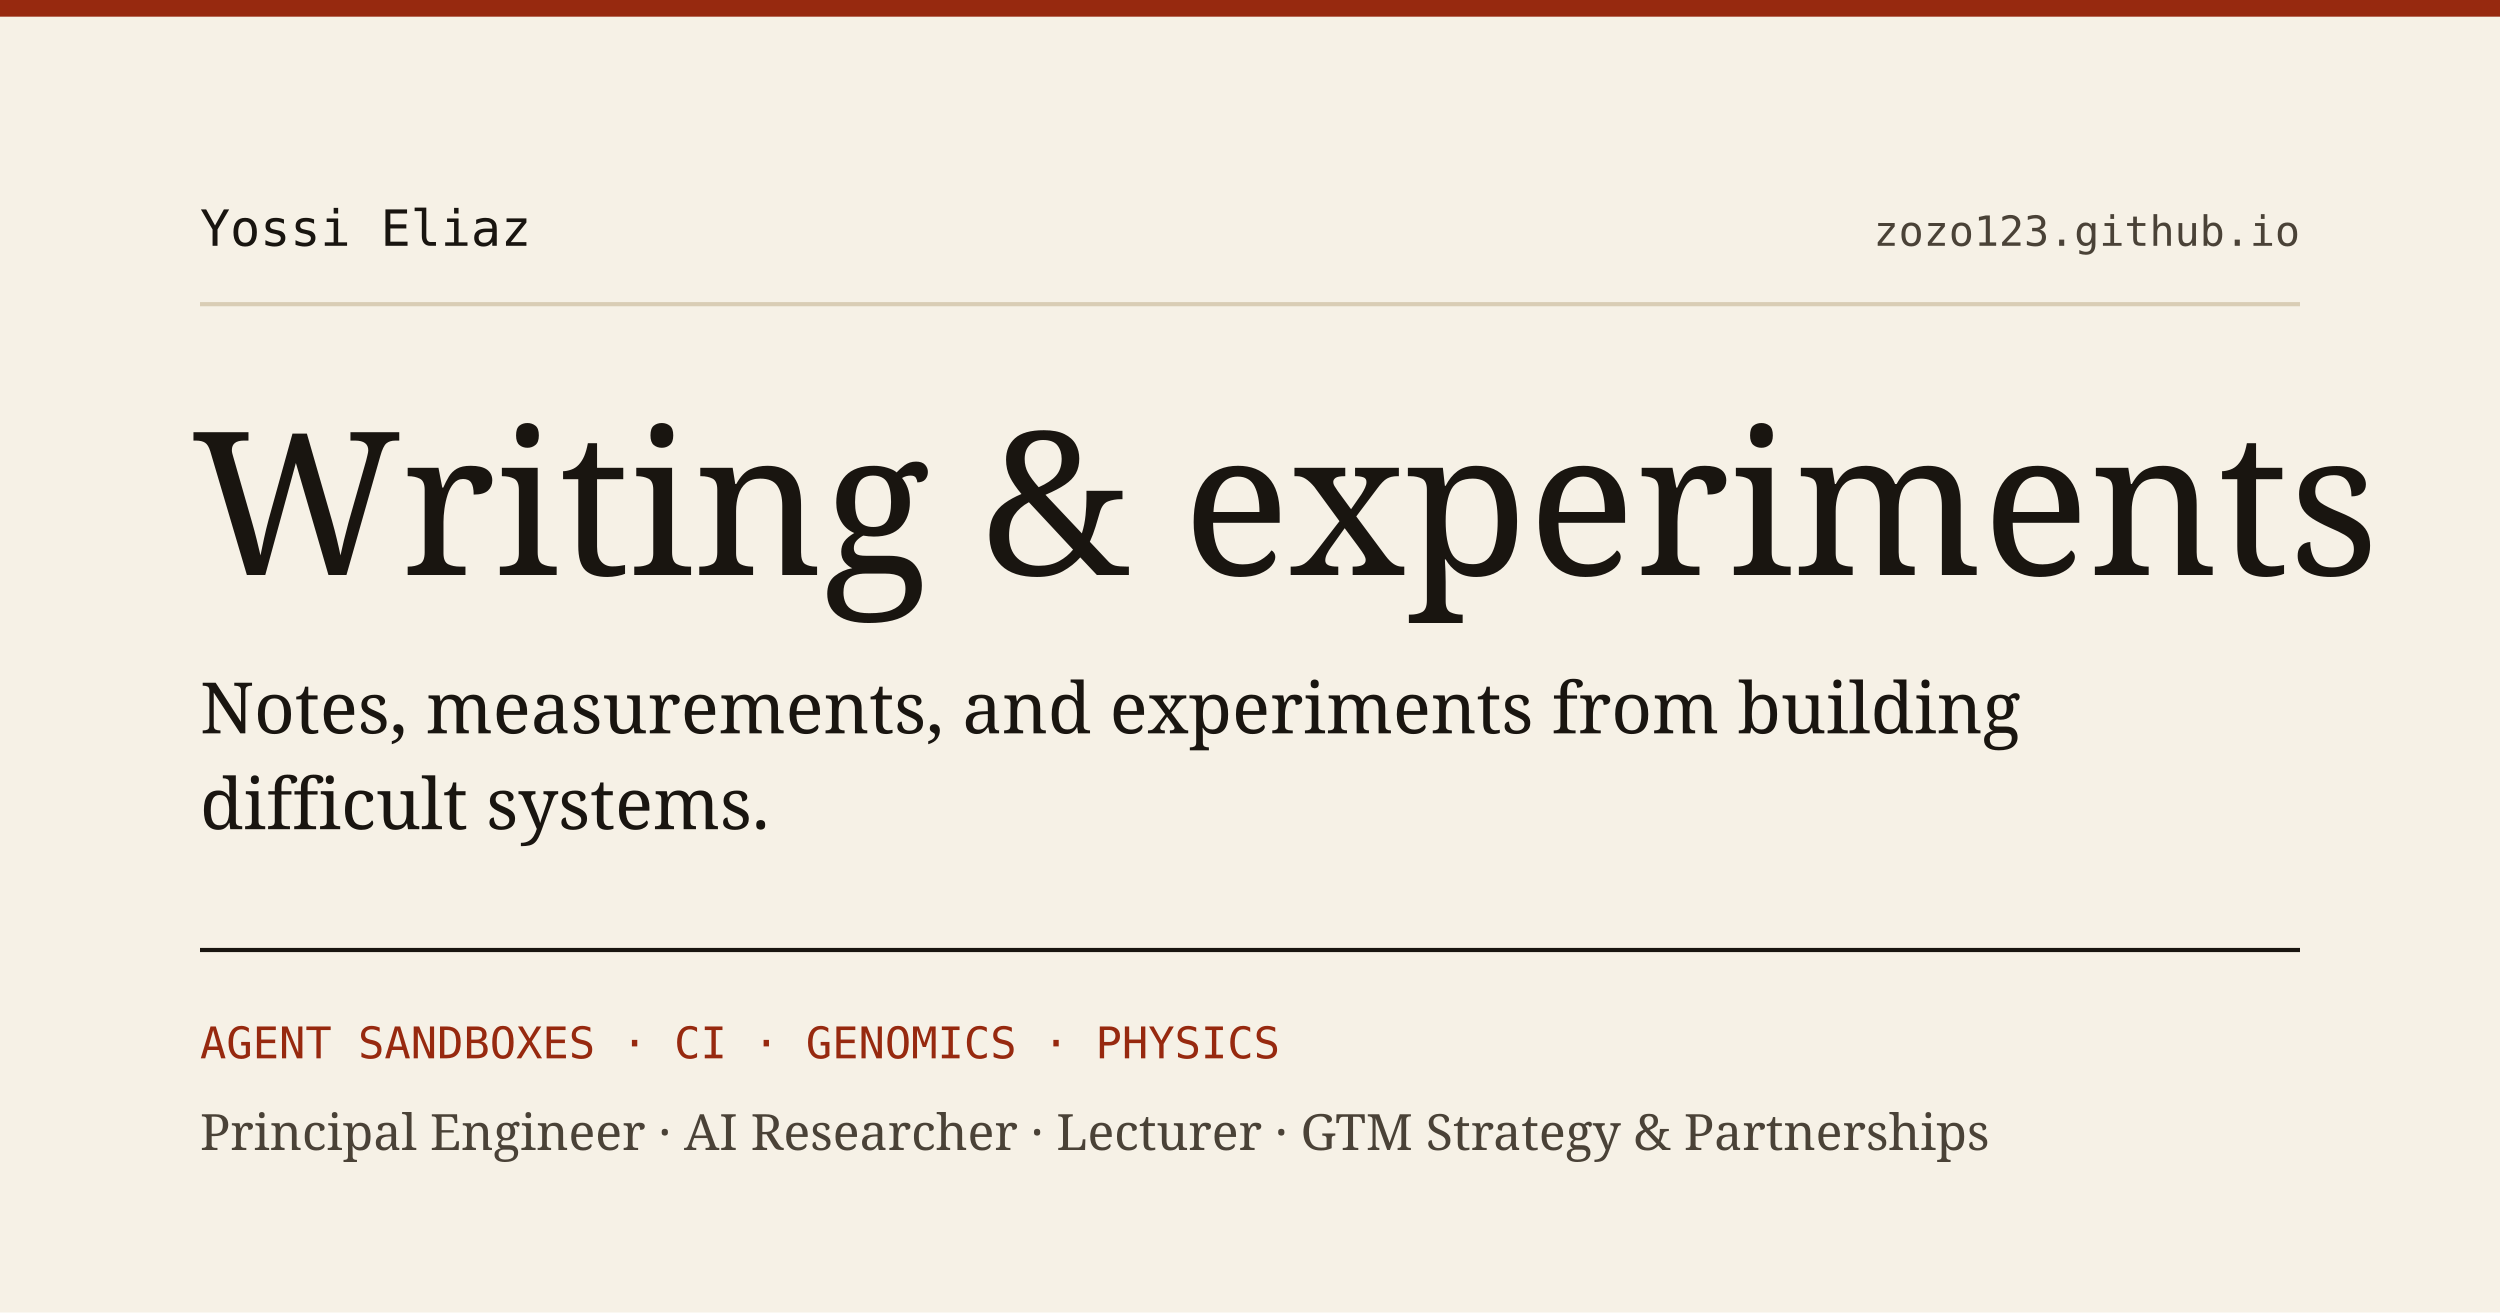
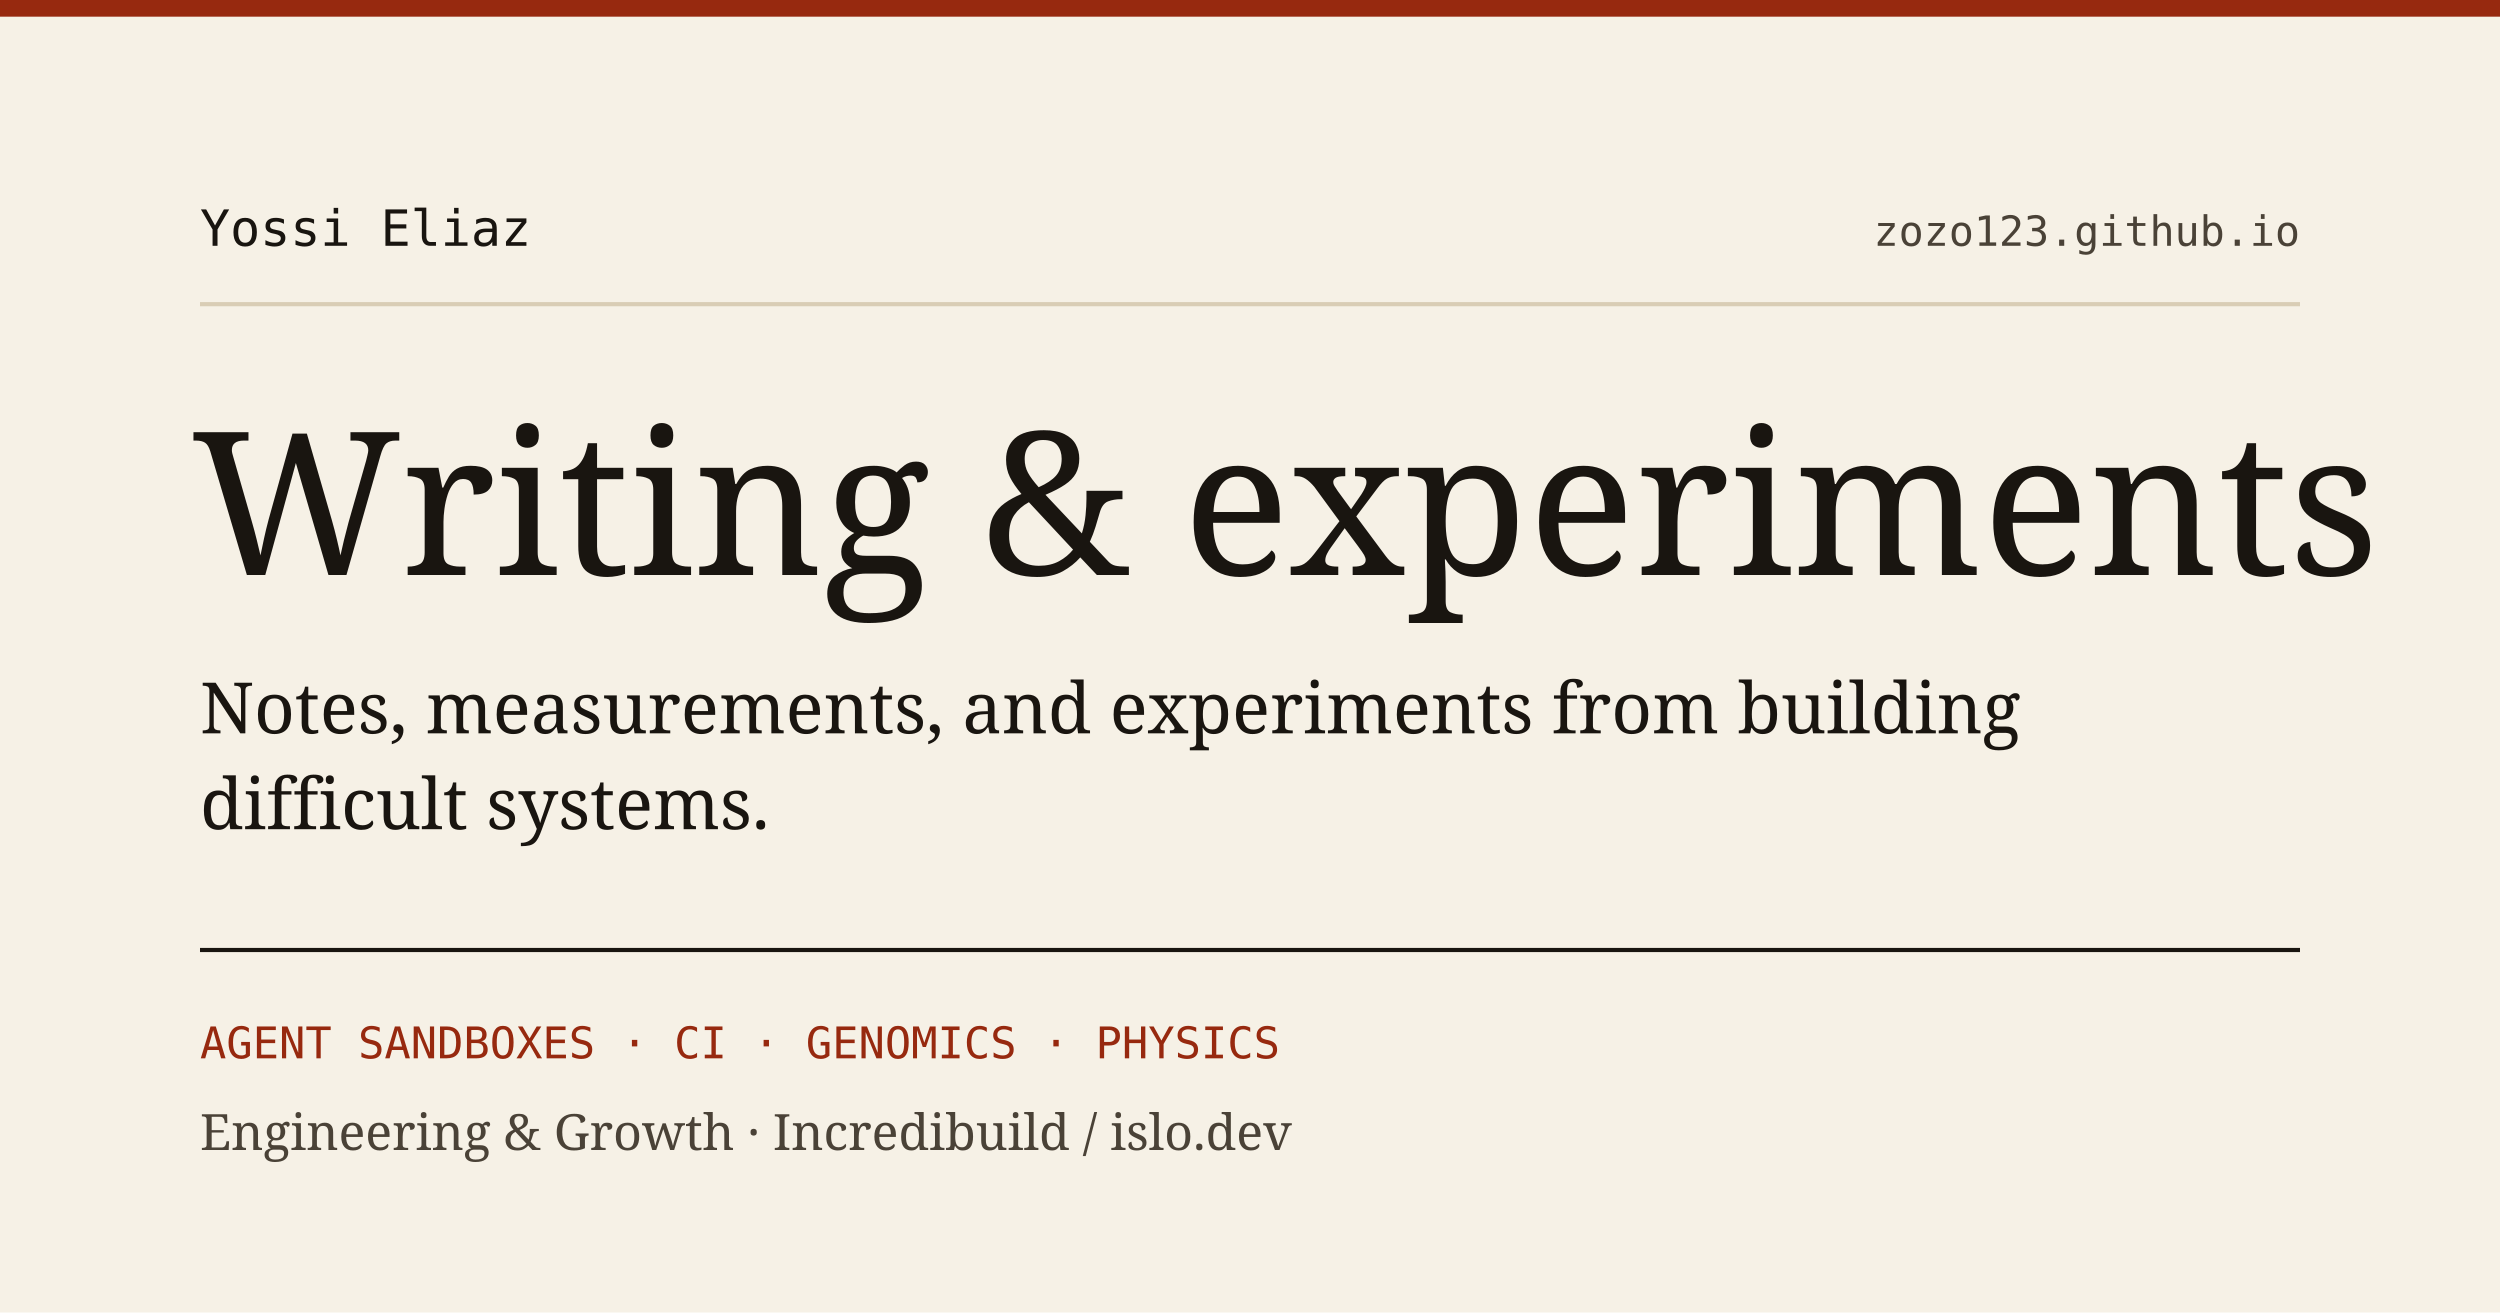
<svg xmlns="http://www.w3.org/2000/svg" width="1200" height="630" viewBox="0 0 1200 630">
  <rect width="1200" height="630" fill="#f6f1e6" />
  <rect width="1200" height="8" fill="#97290f" />
  <text x="96" y="118" font-family="Menlo, monospace" font-size="24" fill="#191510">Yossi Eliaz</text>
  <text x="1104" y="118" text-anchor="end" font-family="Menlo, monospace" font-size="20" fill="#4a4237">zozo123.github.io</text>
  <line x1="96" y1="146" x2="1104" y2="146" stroke="#d9cdb5" stroke-width="2" />
  <text x="92" y="276" font-family="Georgia, serif" font-size="96" fill="#191510">Writing &amp; experiments</text>
  <text x="96" y="352" font-family="Georgia, serif" font-size="34" fill="#191510">Notes, measurements, and experiments from building</text>
  <text x="96" y="398" font-family="Georgia, serif" font-size="34" fill="#191510">difficult systems.</text>
  <line x1="96" y1="456" x2="1104" y2="456" stroke="#191510" stroke-width="2" />
  <text x="96" y="508" font-family="Menlo, monospace" font-size="21" fill="#97290f">AGENT SANDBOXES · CI · GENOMICS · PHYSICS</text>
-   <text x="96" y="552" font-family="Georgia, serif" font-size="24" fill="#4a4237">Principal Engineer · AI Researcher · Lecturer · GTM Strategy &amp; Partnerships</text>
+   <text x="96" y="552" font-family="Georgia, serif" font-size="24" fill="#4a4237">Engineering &amp; Growth · Incredibuild / islo.dev</text>
</svg>
